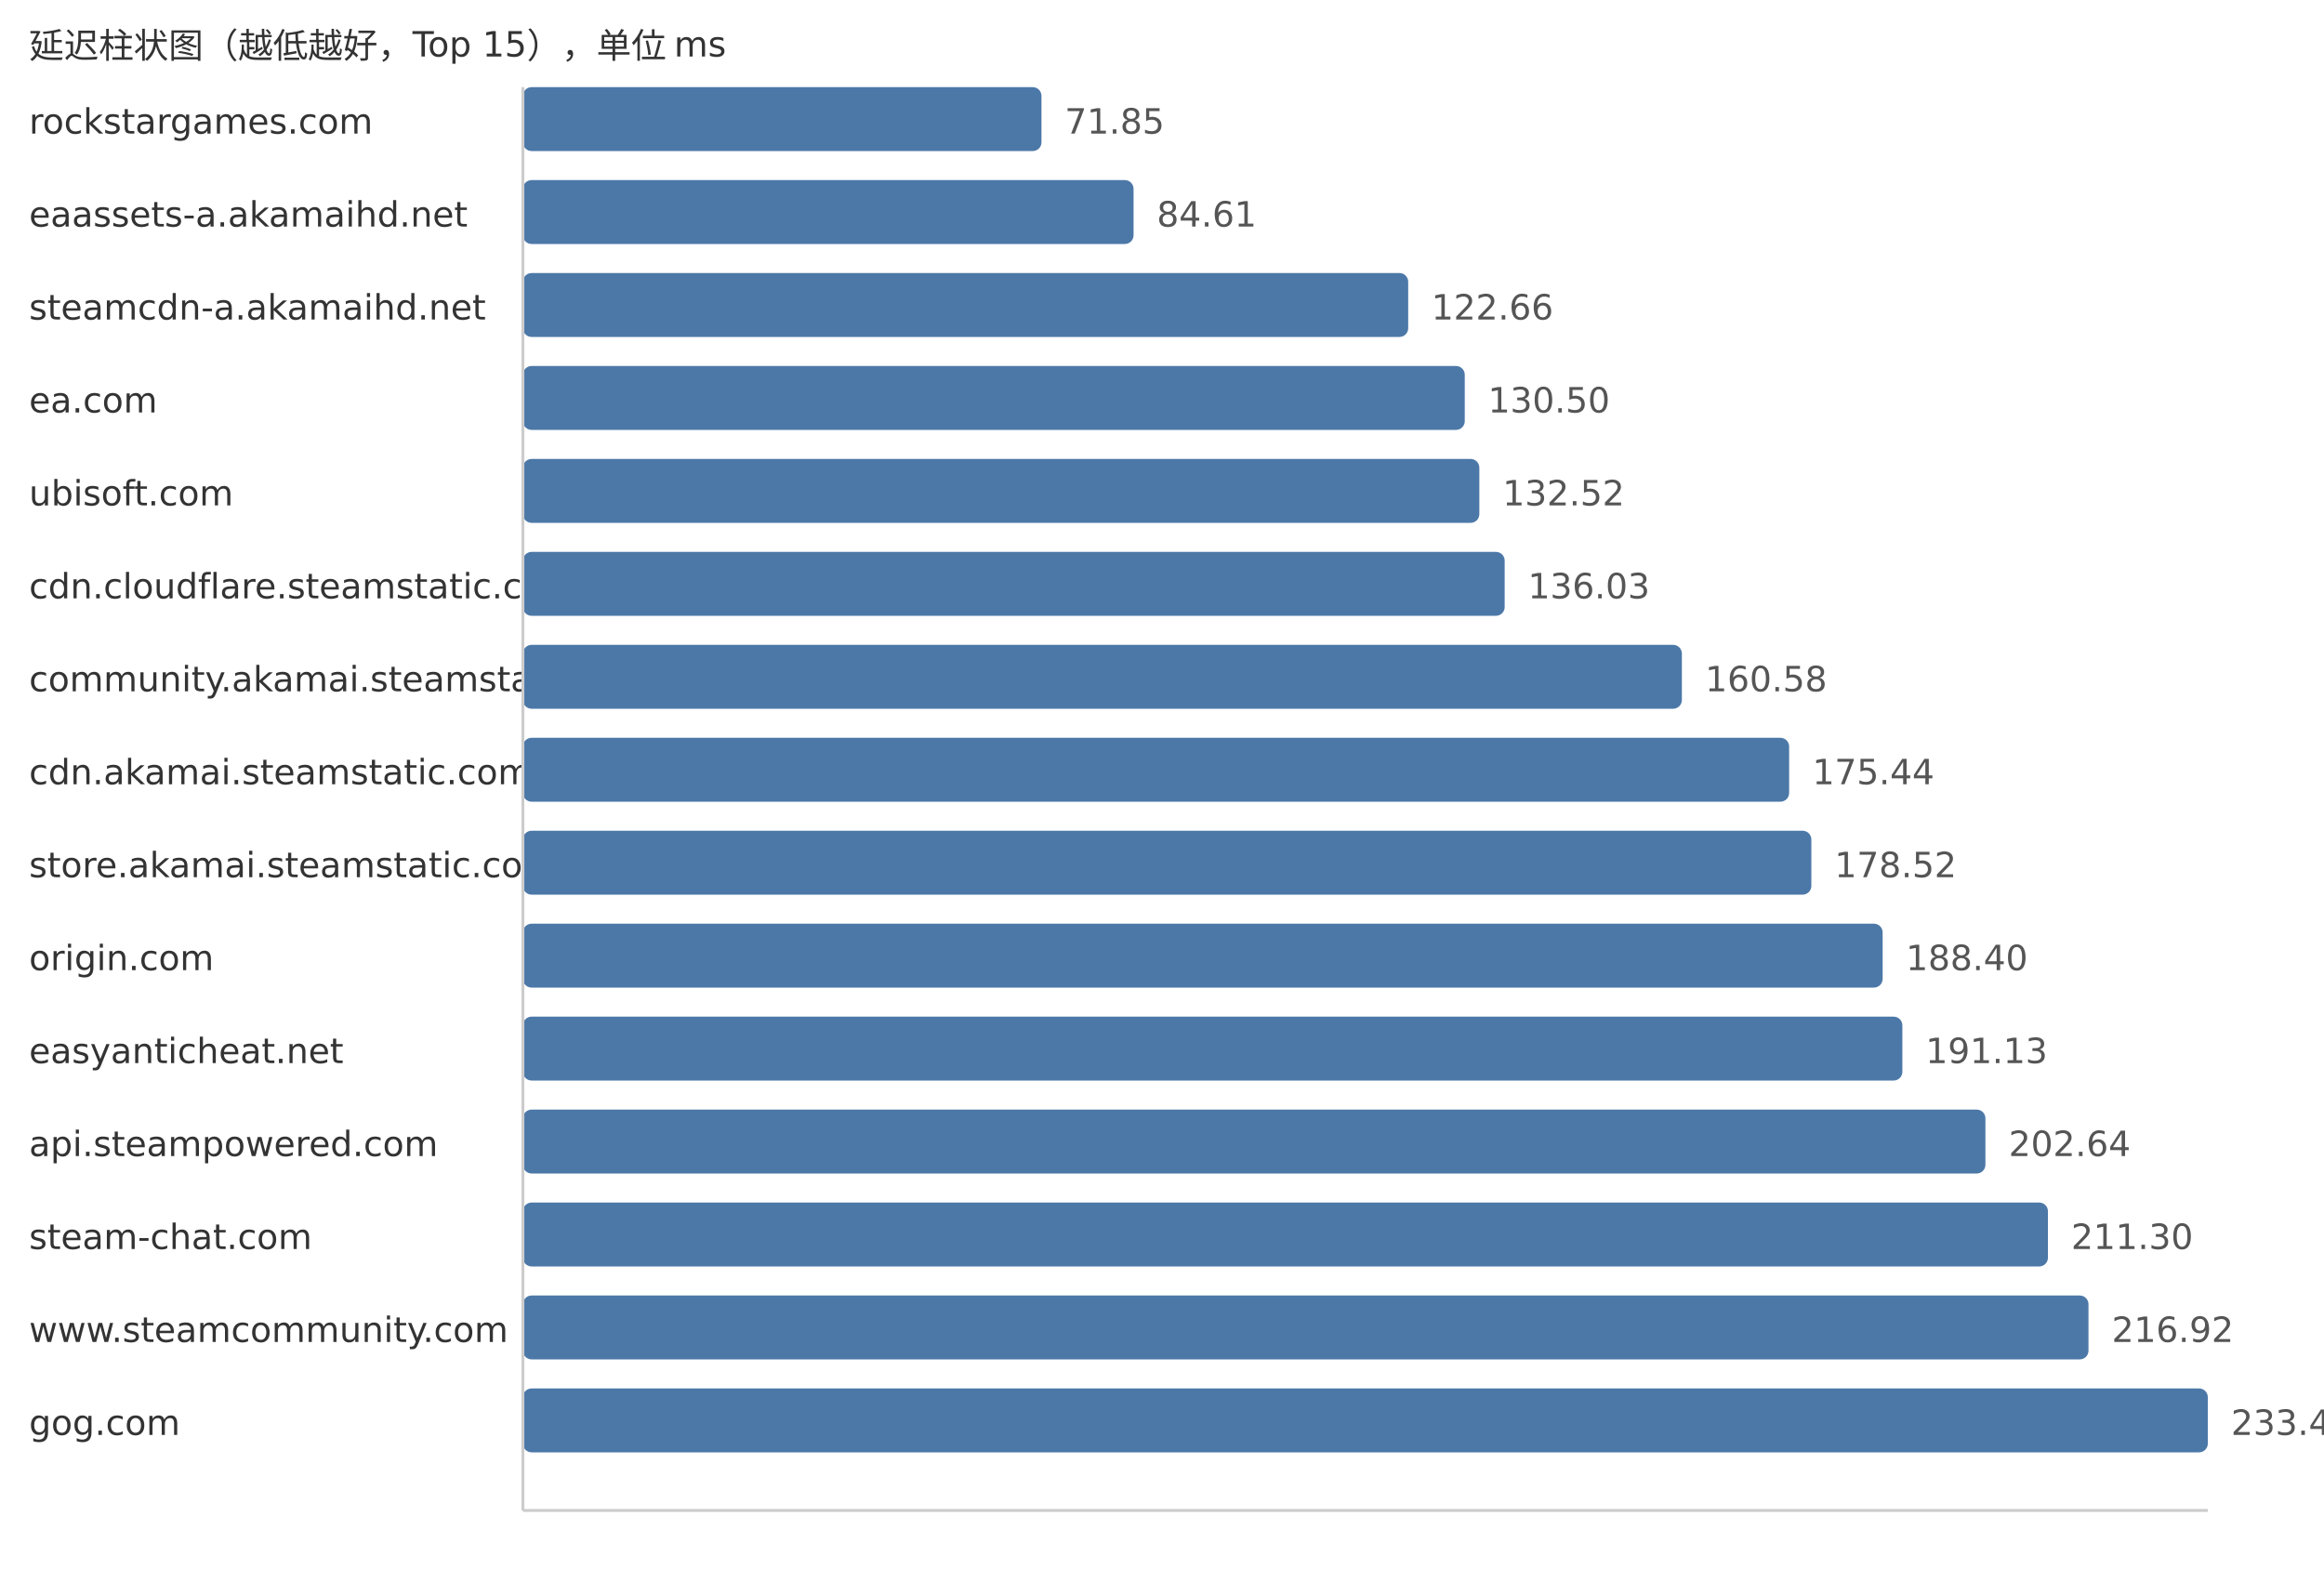
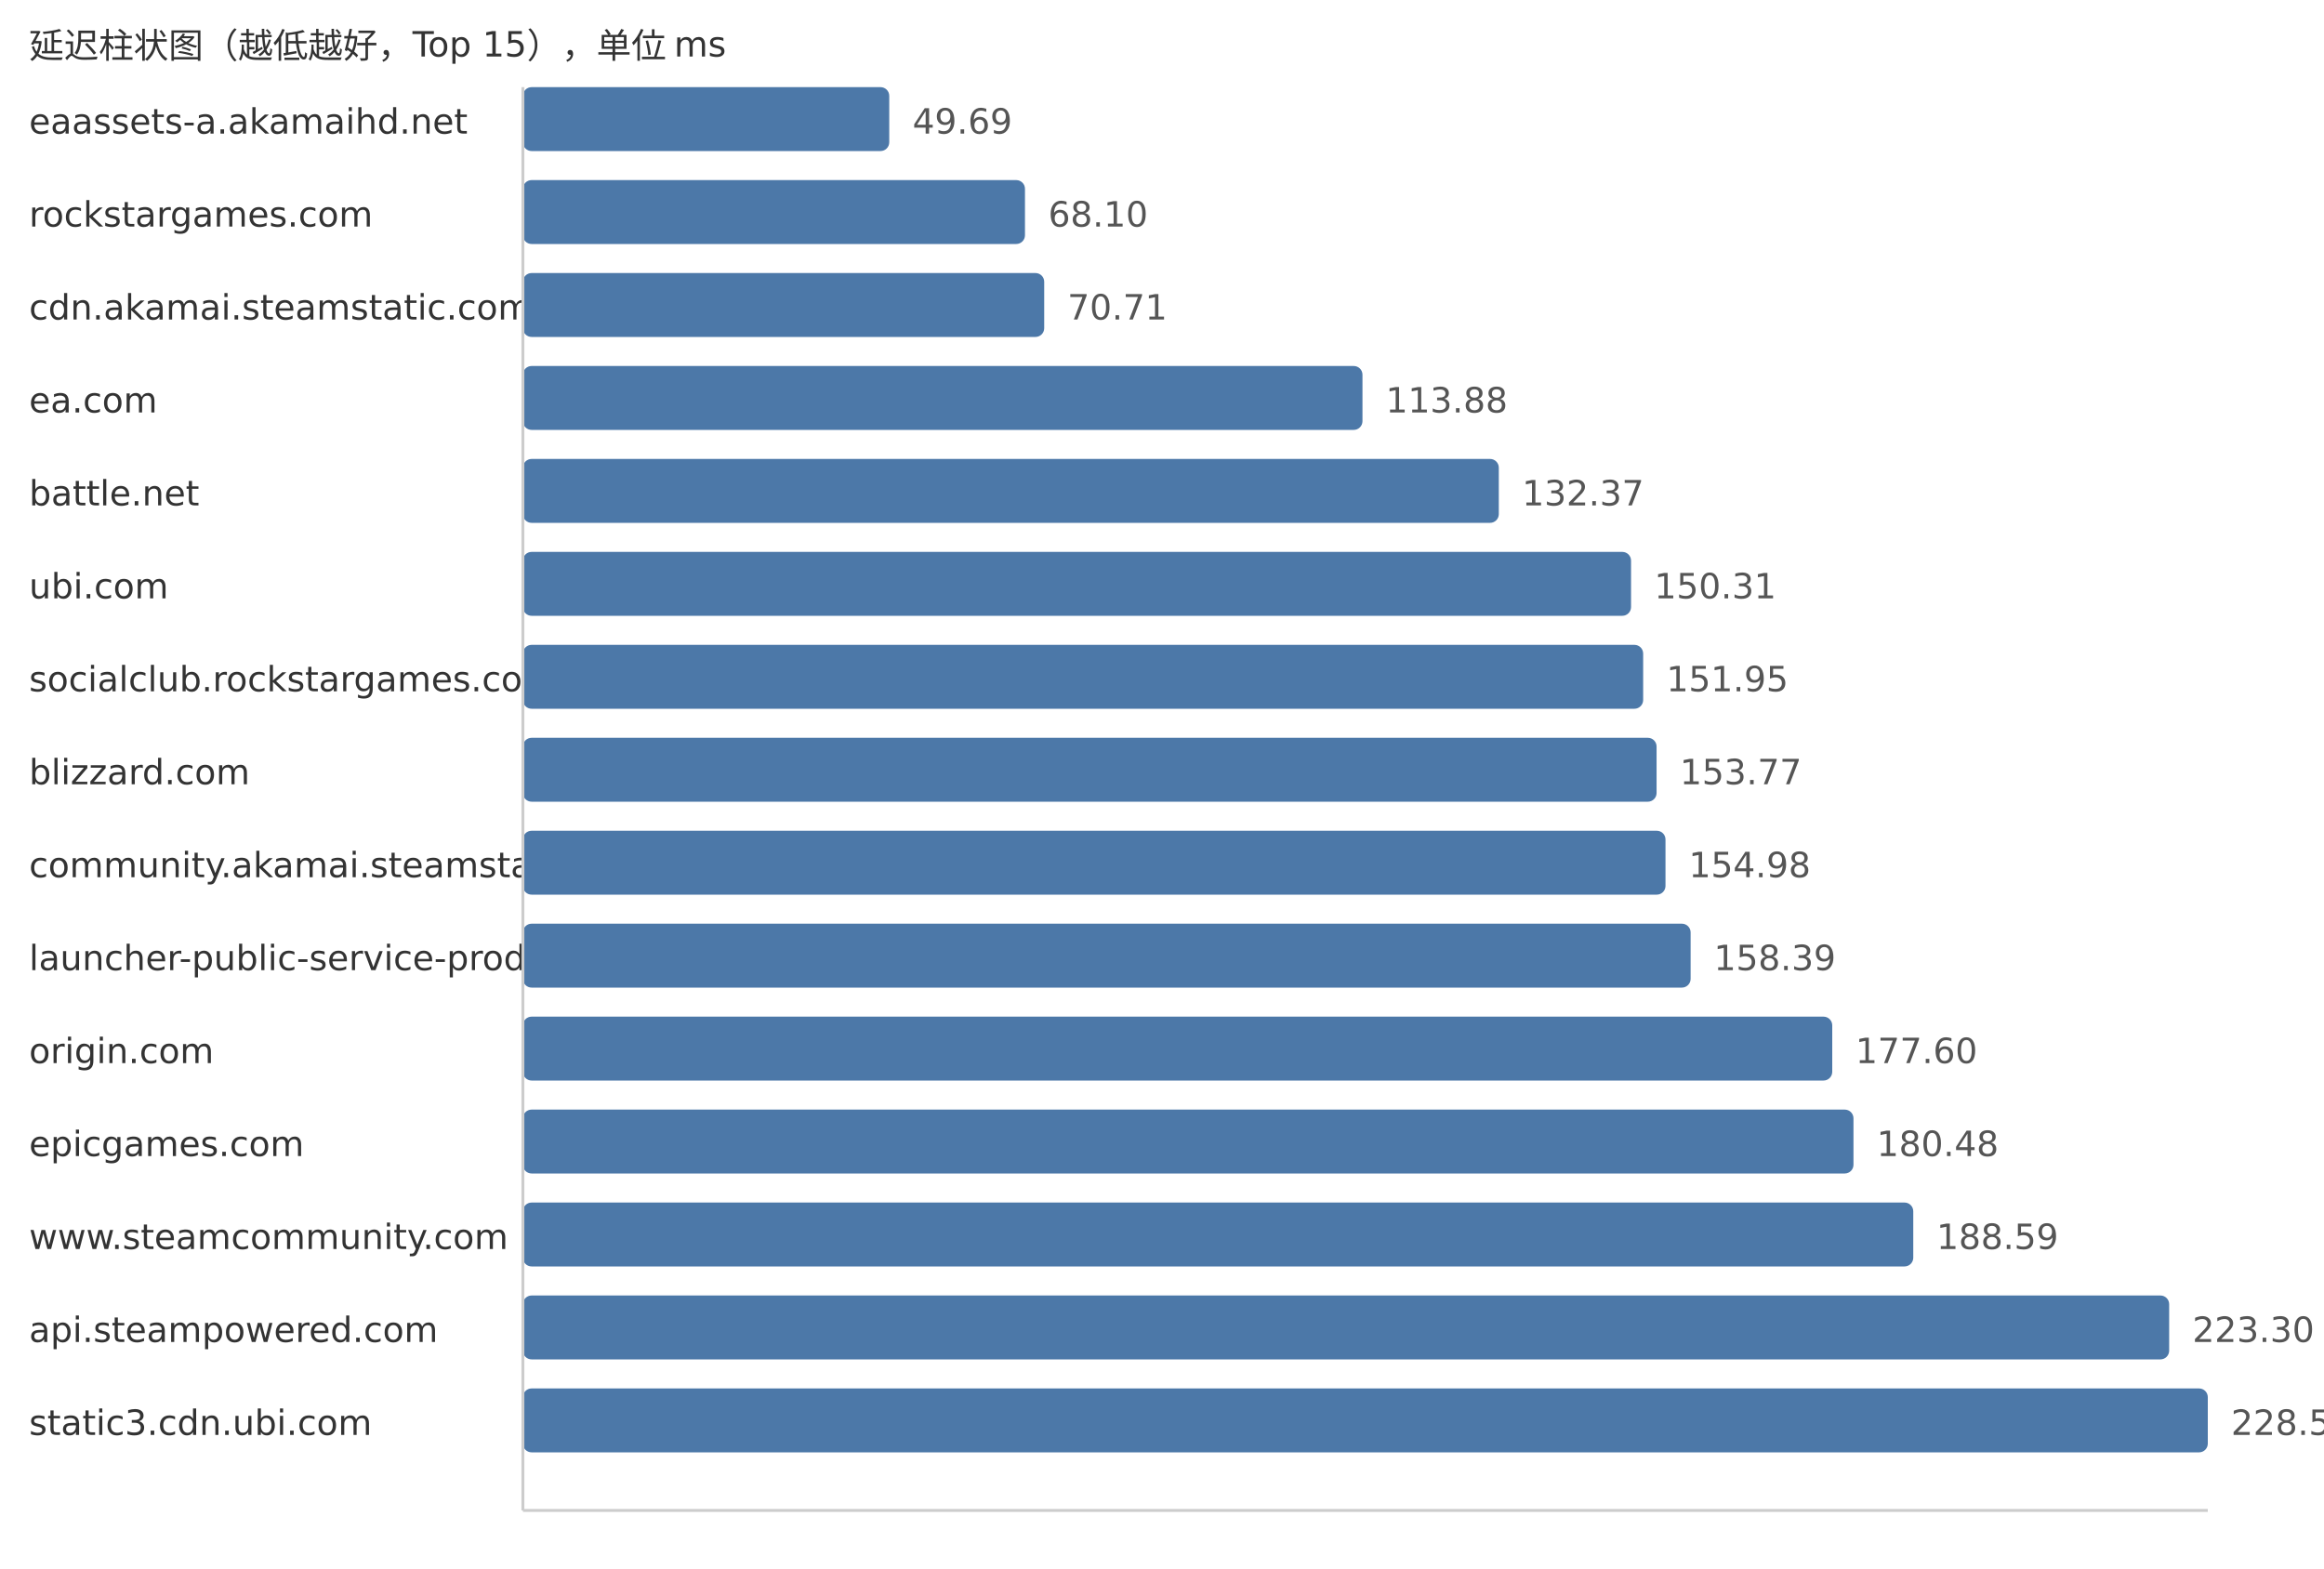
<svg xmlns="http://www.w3.org/2000/svg" width="800" height="540">
  <style> .label{font-family:DejaVu Sans,Verdana,Geneva,sans-serif;font-size:12px;fill:#333} .value{font-family:DejaVu Sans,Verdana,Geneva,sans-serif;font-size:12px;fill:#555} </style>
  <text x="10" y="20" class="label">延迟柱状图（越低越好，Top 15），单位 ms</text>
-   <text x="10" y="46" class="label">rockstargames.com</text>
-   <rect x="180" y="30" width="178.51" height="22" fill="#4c78a8" rx="3" />
-   <text x="366.51" y="46" class="value">71.85</text>
-   <text x="10" y="78" class="label">eaassets-a.akamaihd.net</text>
-   <rect x="180" y="62" width="210.21" height="22" fill="#4c78a8" rx="3" />
-   <text x="398.21" y="78" class="value">84.61</text>
-   <text x="10" y="110" class="label">steamcdn-a.akamaihd.net</text>
-   <rect x="180" y="94" width="304.75" height="22" fill="#4c78a8" rx="3" />
-   <text x="492.75" y="110" class="value">122.66</text>
+   <text x="10" y="46" class="label">eaassets-a.akamaihd.net</text>
+   <rect x="180" y="30" width="126.11" height="22" fill="#4c78a8" rx="3" />
+   <text x="314.11" y="46" class="value">49.69</text>
+   <text x="10" y="78" class="label">rockstargames.com</text>
+   <rect x="180" y="62" width="172.83" height="22" fill="#4c78a8" rx="3" />
+   <text x="360.83" y="78" class="value">68.10</text>
+   <text x="10" y="110" class="label">cdn.akamai.steamstatic.com</text>
+   <rect x="180" y="94" width="179.45" height="22" fill="#4c78a8" rx="3" />
+   <text x="367.45" y="110" class="value">70.71</text>
  <text x="10" y="142" class="label">ea.com</text>
-   <rect x="180" y="126" width="324.22" height="22" fill="#4c78a8" rx="3" />
-   <text x="512.22" y="142" class="value">130.50</text>
-   <text x="10" y="174" class="label">ubisoft.com</text>
-   <rect x="180" y="158" width="329.24" height="22" fill="#4c78a8" rx="3" />
-   <text x="517.24" y="174" class="value">132.52</text>
-   <text x="10" y="206" class="label">cdn.cloudflare.steamstatic.com</text>
-   <rect x="180" y="190" width="337.96" height="22" fill="#4c78a8" rx="3" />
-   <text x="525.96" y="206" class="value">136.03</text>
-   <text x="10" y="238" class="label">community.akamai.steamstatic.com</text>
-   <rect x="180" y="222" width="398.96" height="22" fill="#4c78a8" rx="3" />
-   <text x="586.96" y="238" class="value">160.58</text>
-   <text x="10" y="270" class="label">cdn.akamai.steamstatic.com</text>
-   <rect x="180" y="254" width="435.88" height="22" fill="#4c78a8" rx="3" />
-   <text x="623.88" y="270" class="value">175.44</text>
-   <text x="10" y="302" class="label">store.akamai.steamstatic.com</text>
-   <rect x="180" y="286" width="443.53" height="22" fill="#4c78a8" rx="3" />
-   <text x="631.53" y="302" class="value">178.52</text>
-   <text x="10" y="334" class="label">origin.com</text>
-   <rect x="180" y="318" width="468.07" height="22" fill="#4c78a8" rx="3" />
-   <text x="656.07" y="334" class="value">188.40</text>
-   <text x="10" y="366" class="label">easyanticheat.net</text>
-   <rect x="180" y="350" width="474.86" height="22" fill="#4c78a8" rx="3" />
-   <text x="662.86" y="366" class="value">191.13</text>
-   <text x="10" y="398" class="label">api.steampowered.com</text>
-   <rect x="180" y="382" width="503.45" height="22" fill="#4c78a8" rx="3" />
-   <text x="691.45" y="398" class="value">202.64</text>
-   <text x="10" y="430" class="label">steam-chat.com</text>
-   <rect x="180" y="414" width="524.97" height="22" fill="#4c78a8" rx="3" />
-   <text x="712.97" y="430" class="value">211.30</text>
-   <text x="10" y="462" class="label">www.steamcommunity.com</text>
-   <rect x="180" y="446" width="538.93" height="22" fill="#4c78a8" rx="3" />
-   <text x="726.93" y="462" class="value">216.92</text>
-   <text x="10" y="494" class="label">gog.com</text>
+   <rect x="180" y="126" width="289.01" height="22" fill="#4c78a8" rx="3" />
+   <text x="477.01" y="142" class="value">113.88</text>
+   <text x="10" y="174" class="label">battle.net</text>
+   <rect x="180" y="158" width="335.94" height="22" fill="#4c78a8" rx="3" />
+   <text x="523.94" y="174" class="value">132.37</text>
+   <text x="10" y="206" class="label">ubi.com</text>
+   <rect x="180" y="190" width="381.46" height="22" fill="#4c78a8" rx="3" />
+   <text x="569.46" y="206" class="value">150.31</text>
+   <text x="10" y="238" class="label">socialclub.rockstargames.com</text>
+   <rect x="180" y="222" width="385.63" height="22" fill="#4c78a8" rx="3" />
+   <text x="573.63" y="238" class="value">151.95</text>
+   <text x="10" y="270" class="label">blizzard.com</text>
+   <rect x="180" y="254" width="390.25" height="22" fill="#4c78a8" rx="3" />
+   <text x="578.25" y="270" class="value">153.77</text>
+   <text x="10" y="302" class="label">community.akamai.steamstatic.com</text>
+   <rect x="180" y="286" width="393.32" height="22" fill="#4c78a8" rx="3" />
+   <text x="581.32" y="302" class="value">154.98</text>
+   <text x="10" y="334" class="label">launcher-public-service-prod06.ol.epicgames.com</text>
+   <rect x="180" y="318" width="401.97" height="22" fill="#4c78a8" rx="3" />
+   <text x="589.97" y="334" class="value">158.39</text>
+   <text x="10" y="366" class="label">origin.com</text>
+   <rect x="180" y="350" width="450.72" height="22" fill="#4c78a8" rx="3" />
+   <text x="638.72" y="366" class="value">177.60</text>
+   <text x="10" y="398" class="label">epicgames.com</text>
+   <rect x="180" y="382" width="458.03" height="22" fill="#4c78a8" rx="3" />
+   <text x="646.03" y="398" class="value">180.48</text>
+   <text x="10" y="430" class="label">www.steamcommunity.com</text>
+   <rect x="180" y="414" width="478.61" height="22" fill="#4c78a8" rx="3" />
+   <text x="666.61" y="430" class="value">188.59</text>
+   <text x="10" y="462" class="label">api.steampowered.com</text>
+   <rect x="180" y="446" width="566.7" height="22" fill="#4c78a8" rx="3" />
+   <text x="754.7" y="462" class="value">223.30</text>
+   <text x="10" y="494" class="label">static3.cdn.ubi.com</text>
  <rect x="180" y="478" width="580.0" height="22" fill="#4c78a8" rx="3" />
-   <text x="768.0" y="494" class="value">233.45</text>
+   <text x="768.0" y="494" class="value">228.54</text>
  <line x1="180" y1="30" x2="180" y2="520" stroke="#ccc" />
  <line x1="180" y1="520" x2="760" y2="520" stroke="#ccc" />
</svg>
